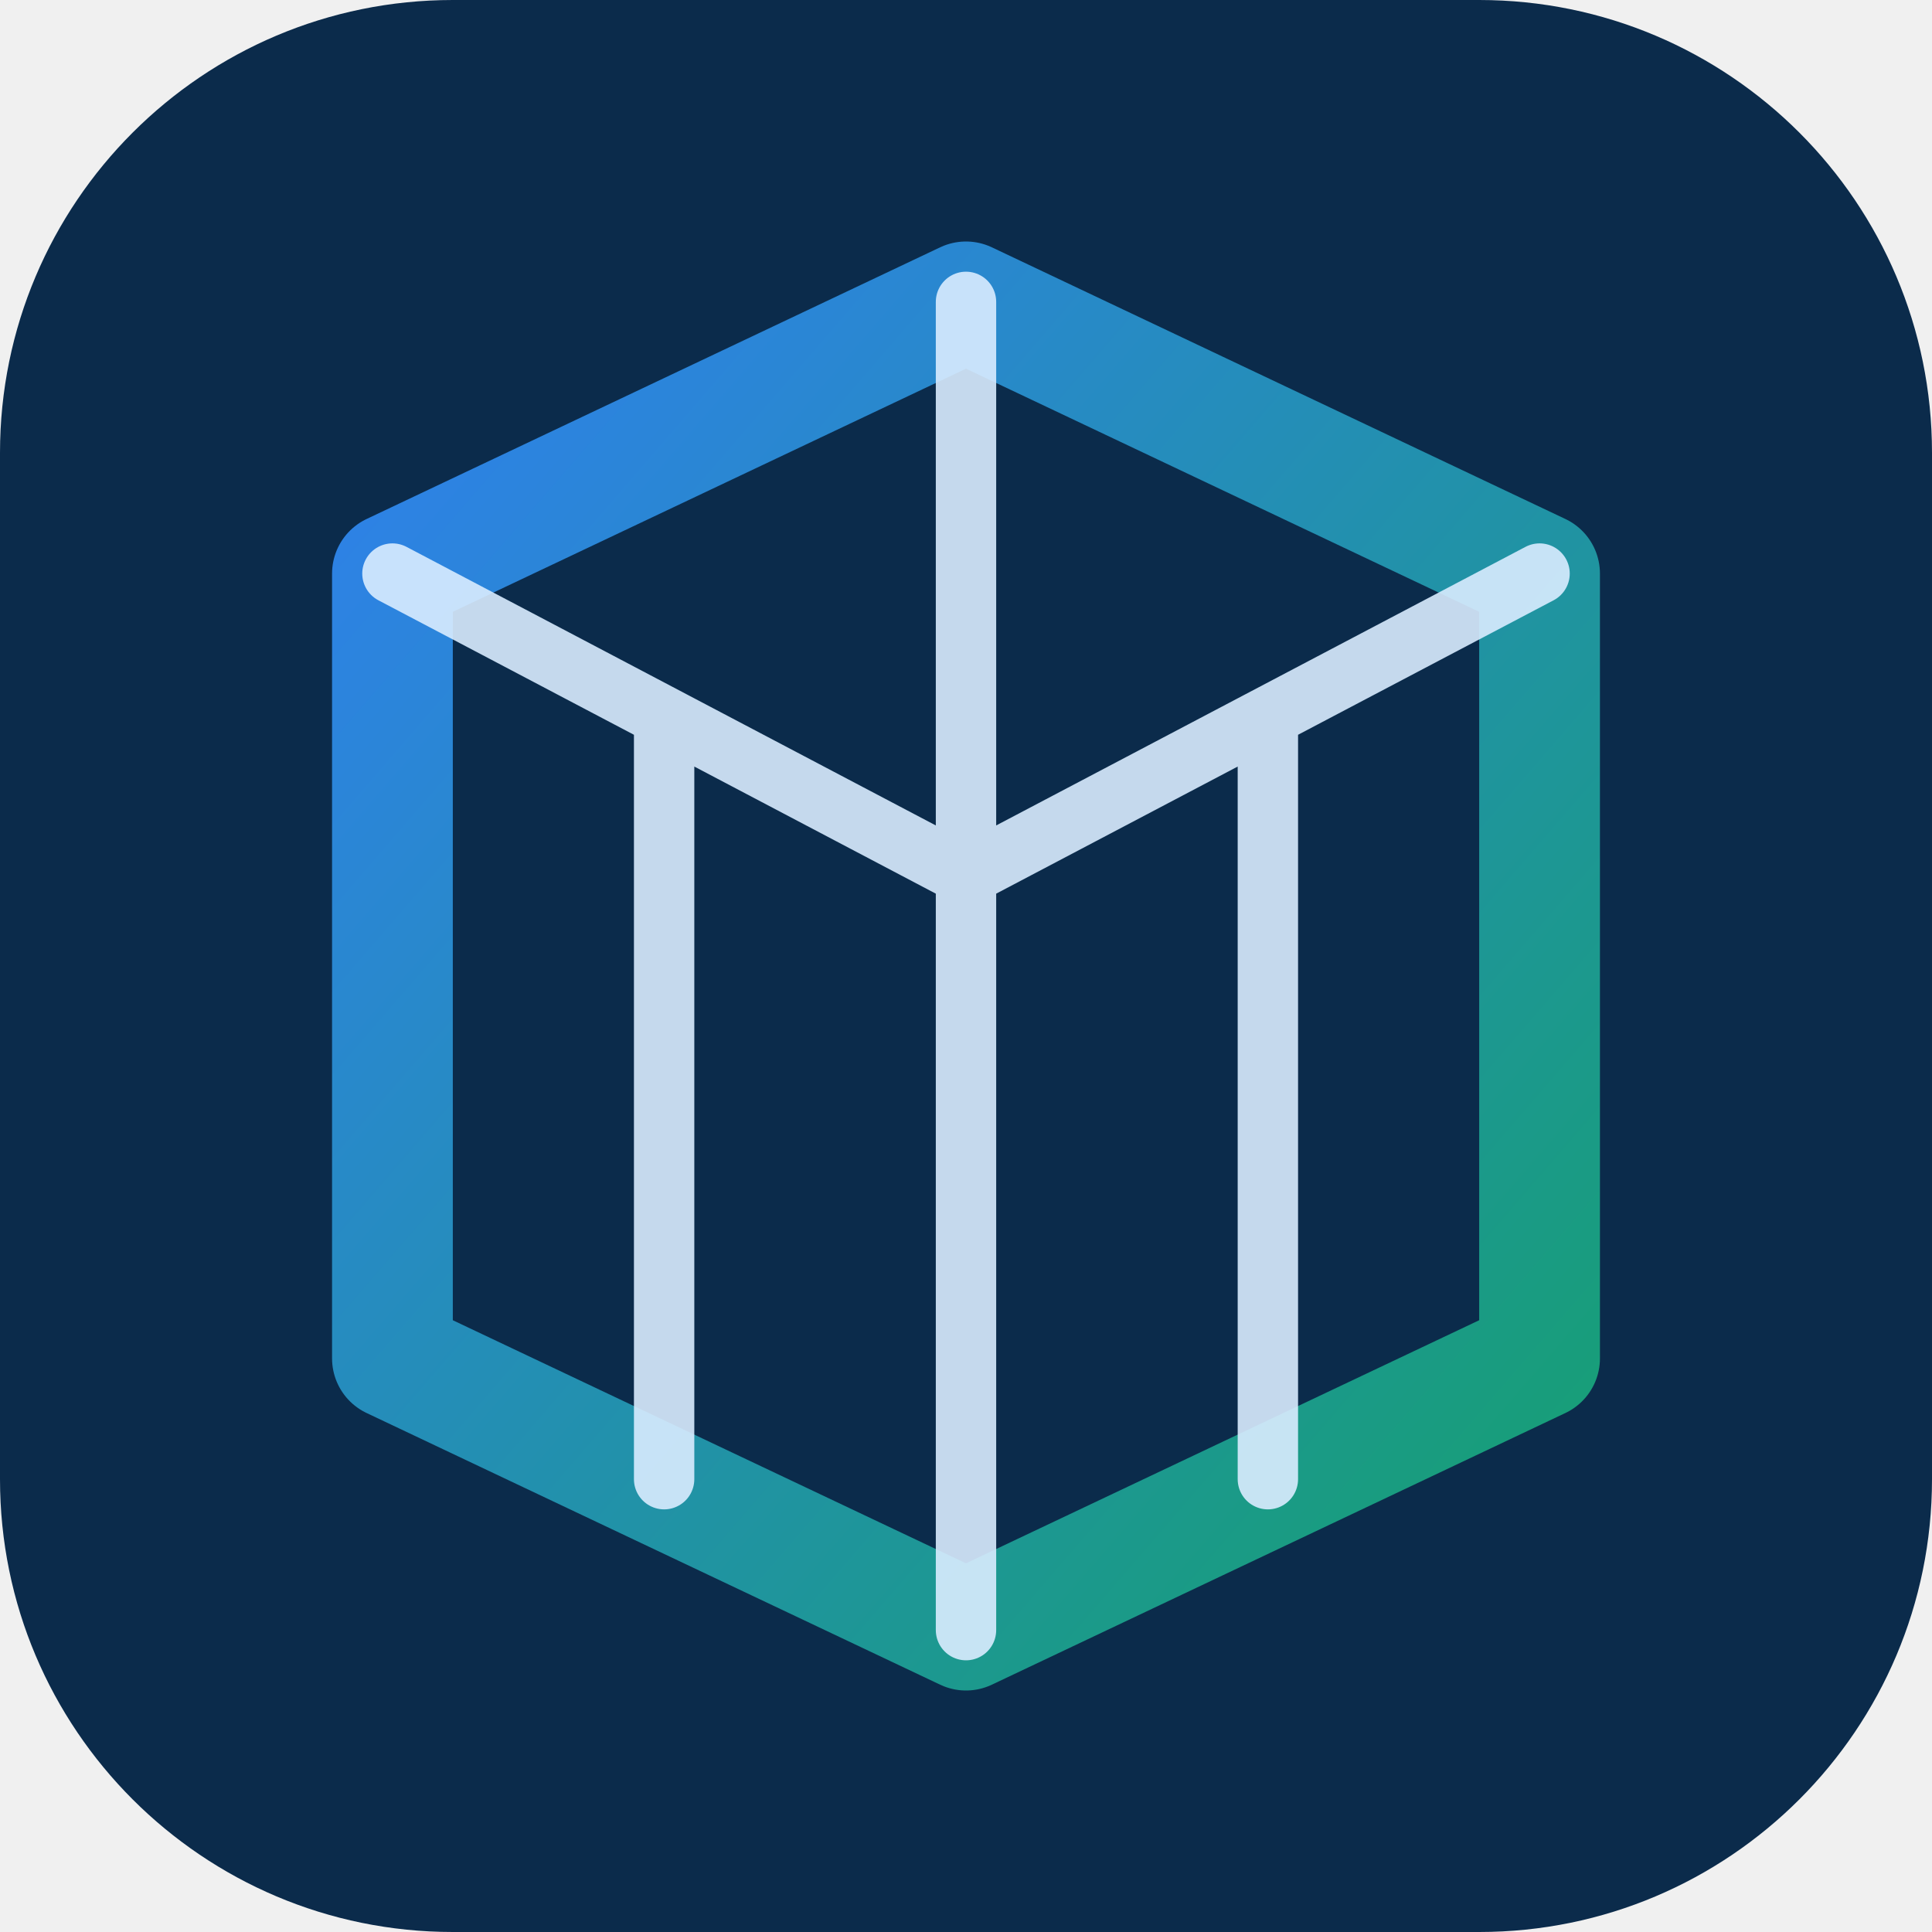
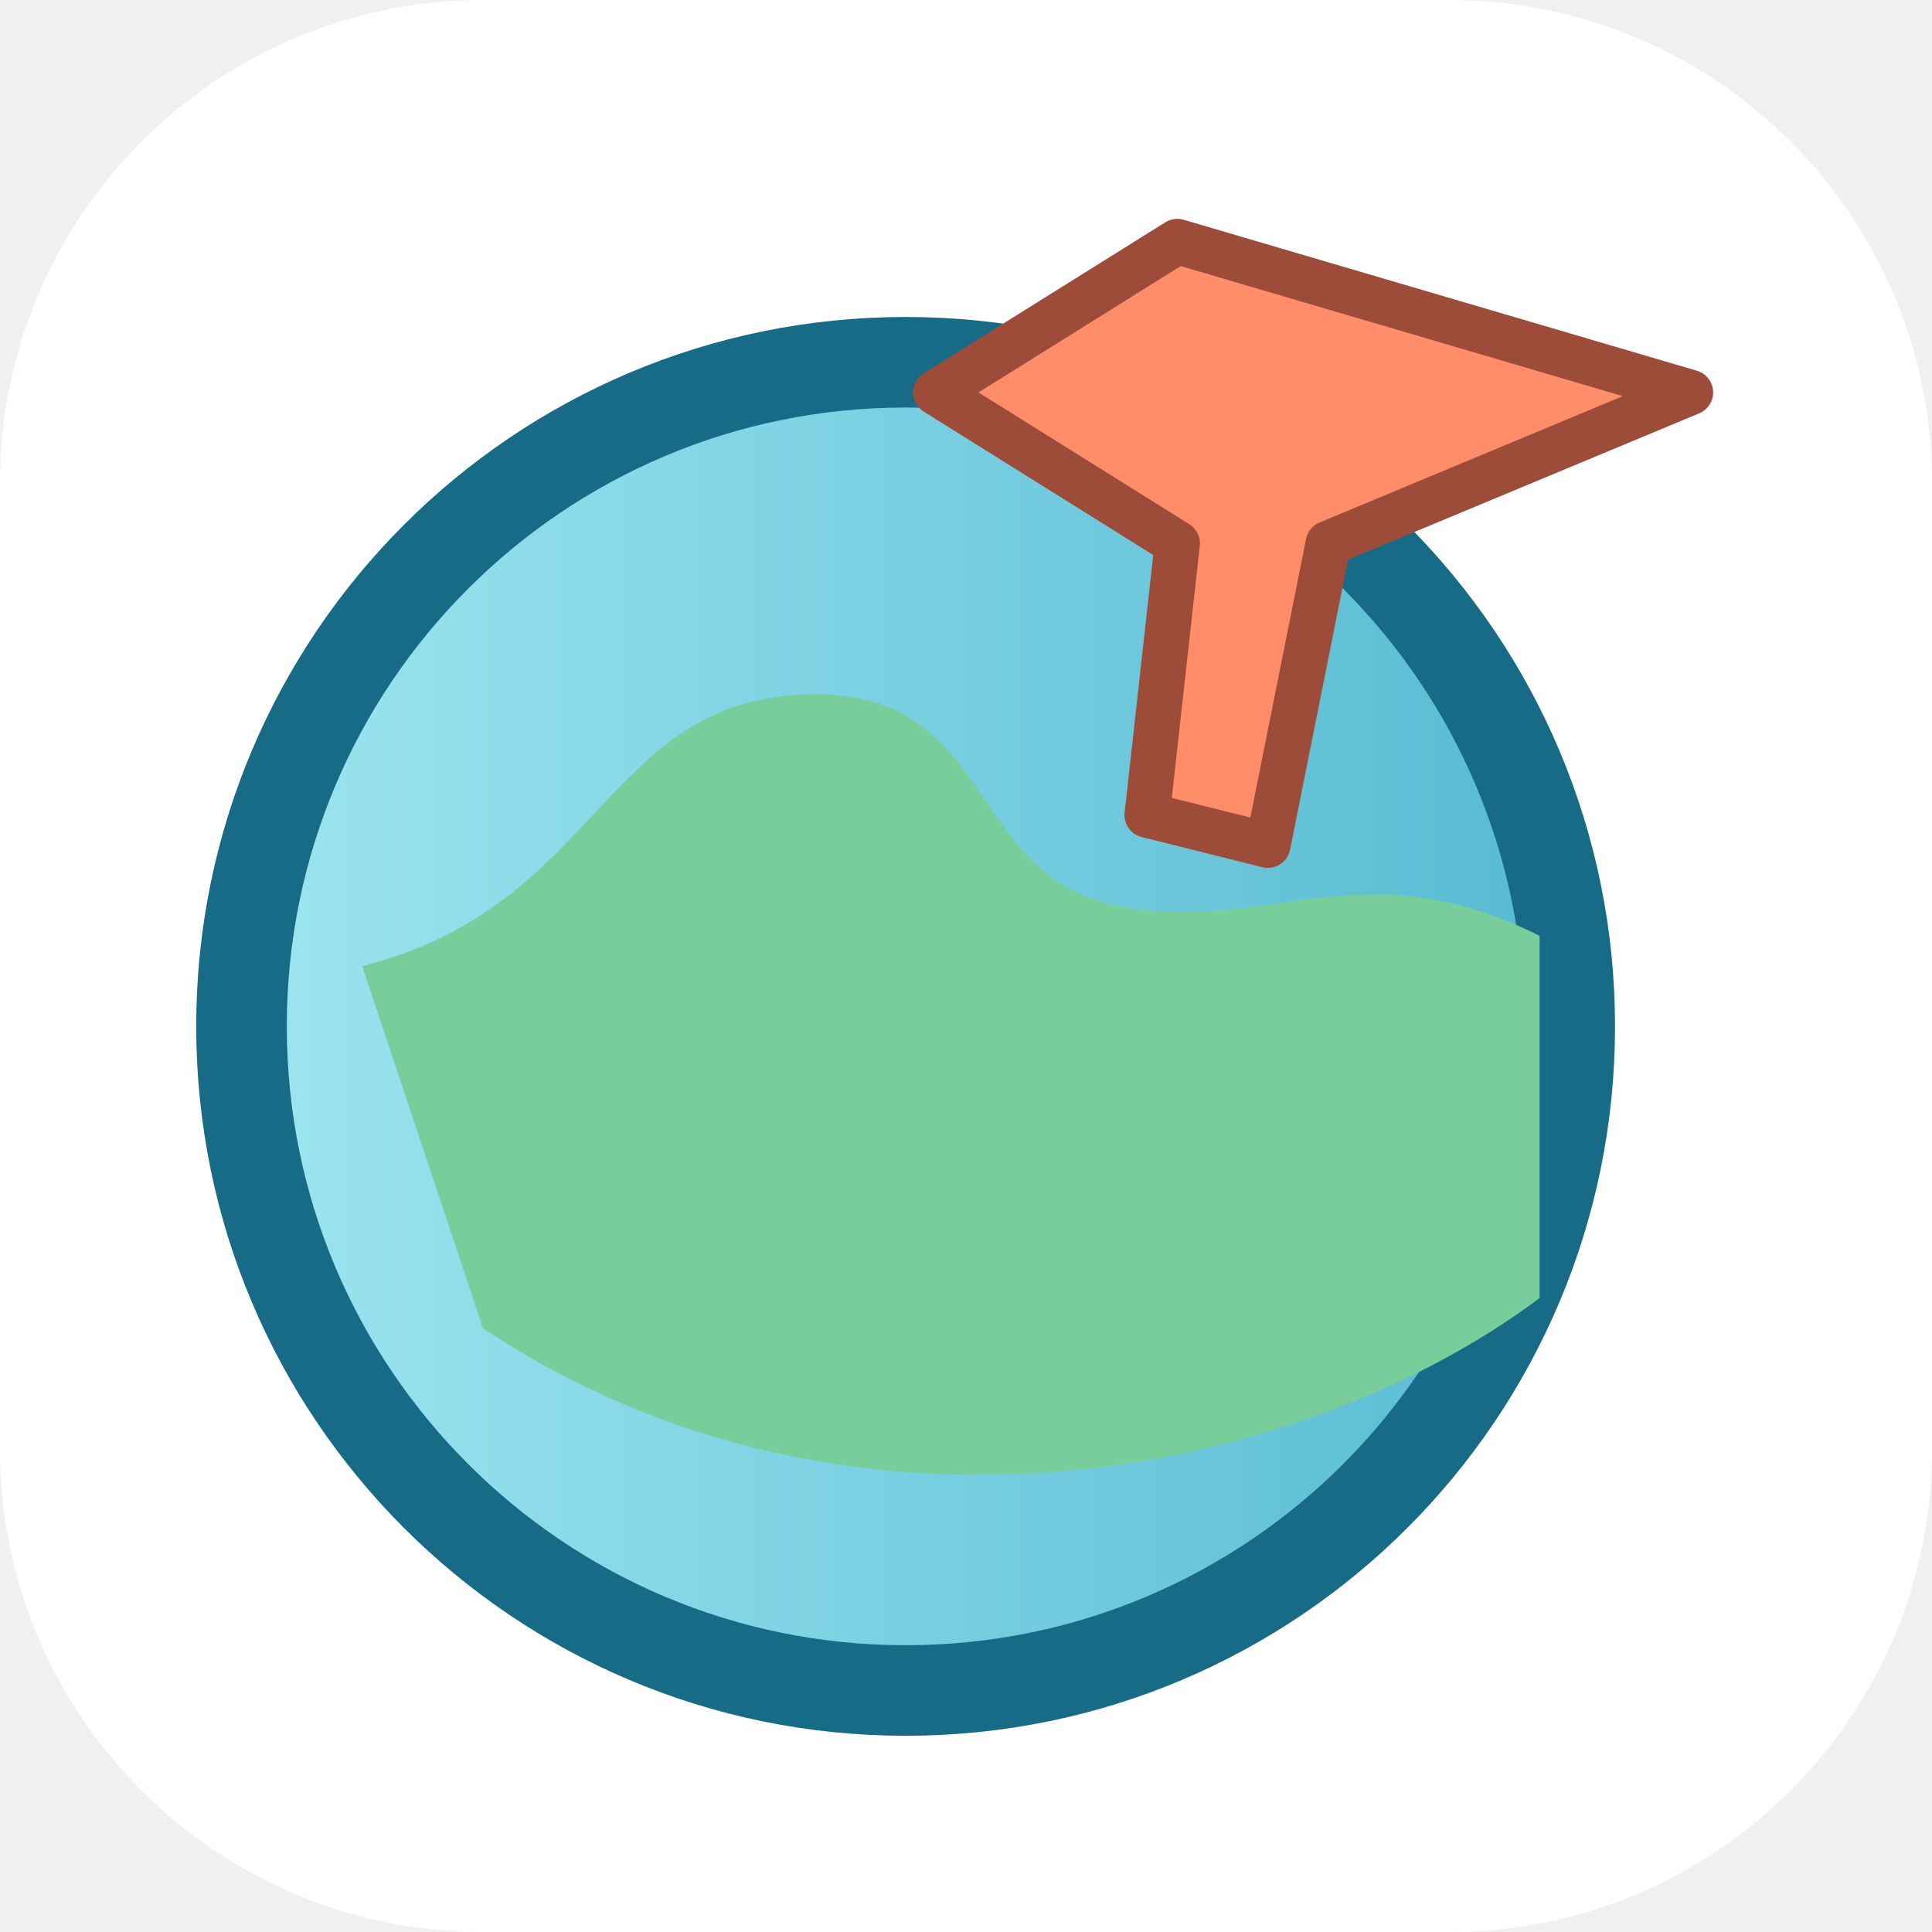
<svg xmlns="http://www.w3.org/2000/svg" viewBox="0 0 64 64">
  <defs>
-     <linearGradient id="g" x1="0" x2="1" y1="0" y2="1">
-       <stop stop-color="#2f80ed" />
-       <stop offset="1" stop-color="#16a071" />
+     <linearGradient id="o" x1="0" x2="1">
+       <stop stop-color="#9de5f0" />
+       <stop offset="1" stop-color="#56bad2" />
    </linearGradient>
  </defs>
-   <rect width="64" height="64" rx="15" fill="#0b2b4b" />
-   <path d="M13 19 32 10l19 9v26L32 54l-19-9V19Z" fill="none" stroke="url(#g)" stroke-width="4" stroke-linejoin="round" />
-   <path d="M32 10v44M13 19l19 10 19-10M22 24v25M42 24v25" fill="none" stroke="#d9ecff" stroke-width="2" stroke-linecap="round" opacity=".9" />
+   <rect width="64" height="64" rx="16" fill="#fff" />
+   <circle cx="30" cy="34" r="22" fill="url(#o)" stroke="#176b87" stroke-width="3" />
+   <path d="M12 32c8-2 8-9 15-9 6 0 5 6 10 7 5 1 8-2 14 1v12c-8 6-23 9-35 1z" fill="#77ce9a" />
+   <path d="M39 8 56 13 44 18l-2 10-4-1 1-9-8-5z" fill="#ff8d6a" stroke="#9c4c39" stroke-width="1.5" stroke-linejoin="round" />
</svg>
